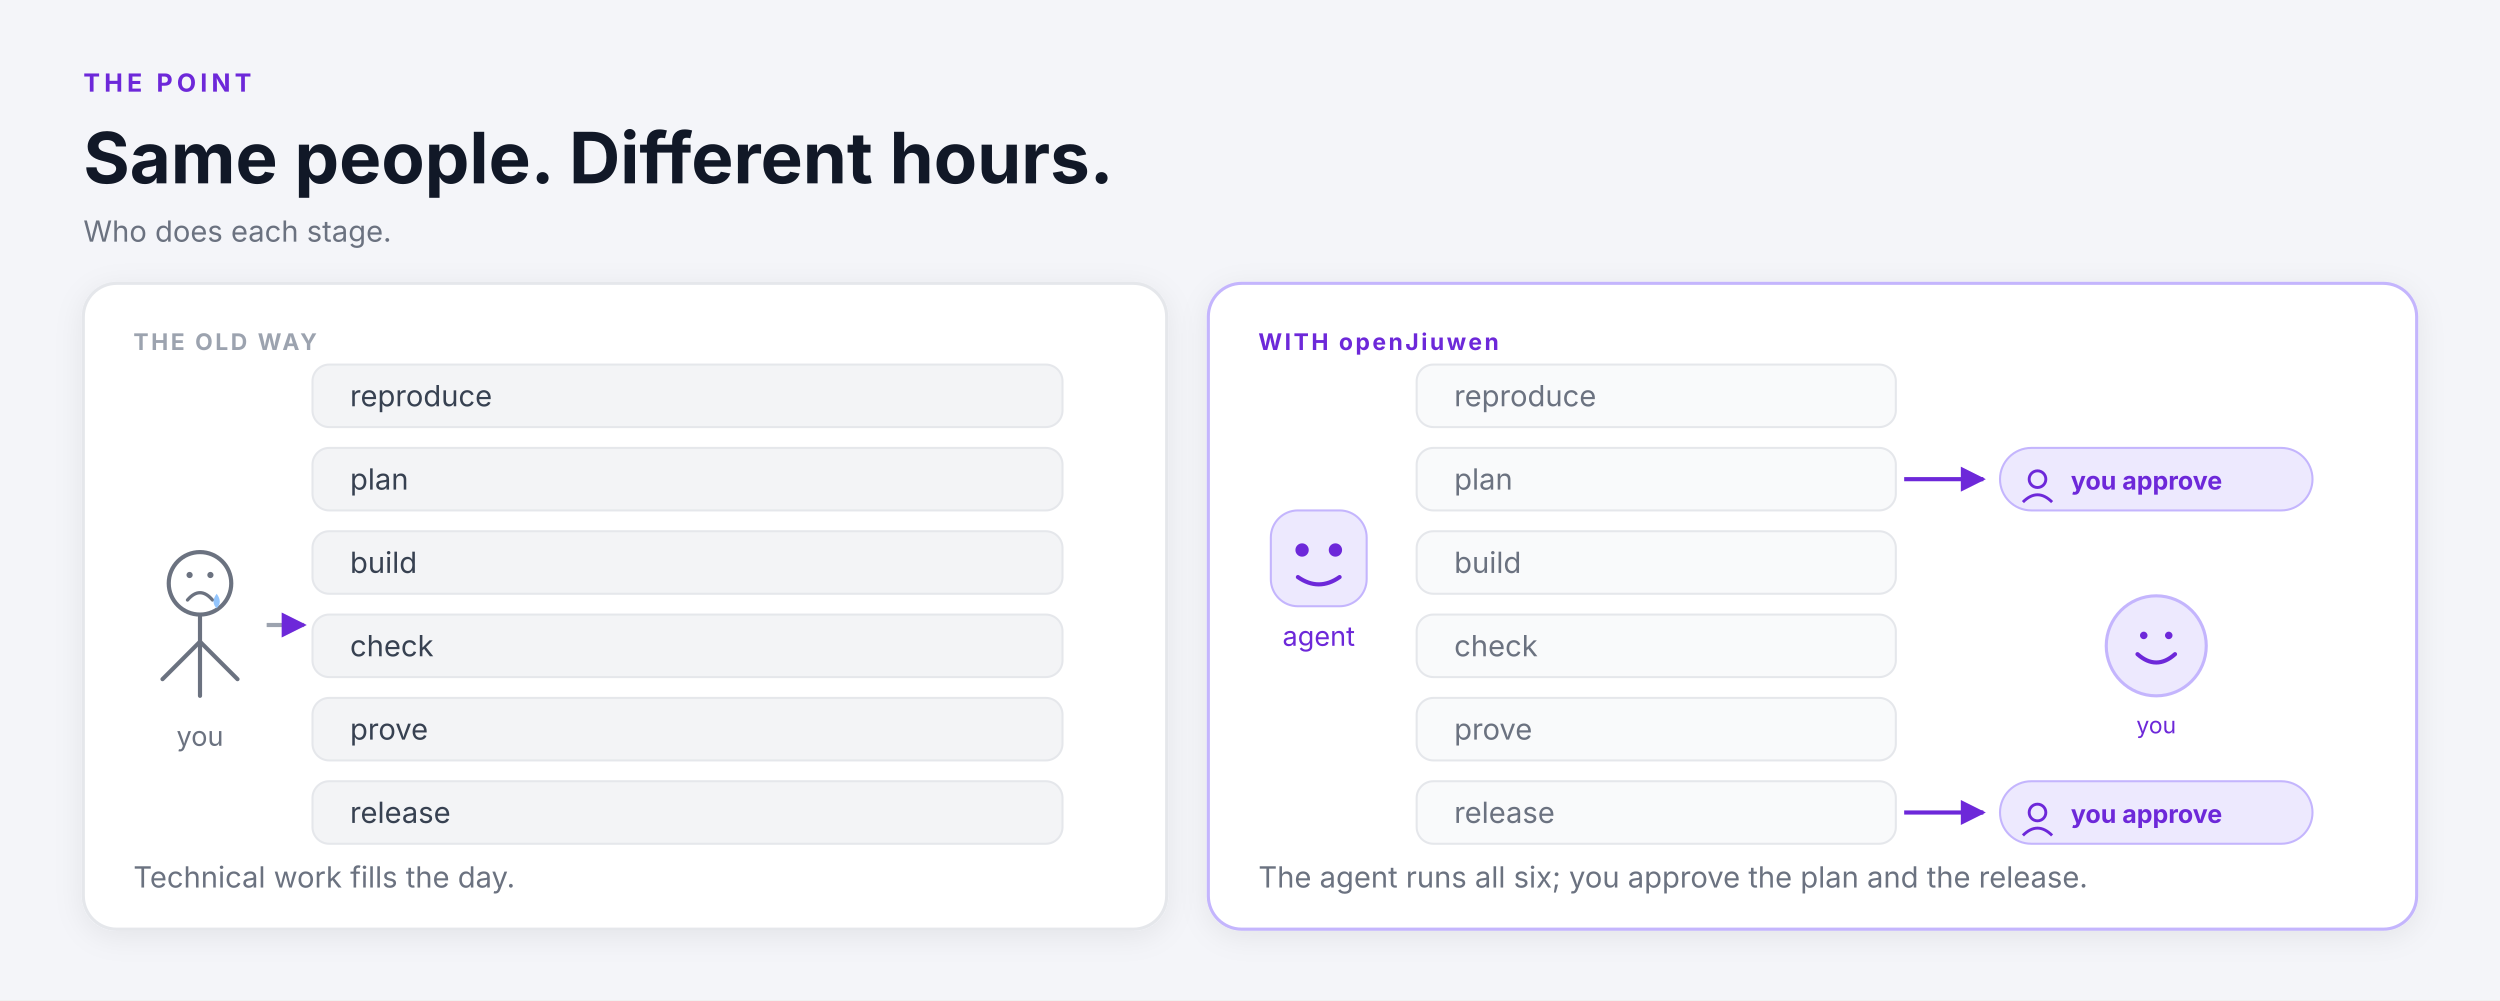
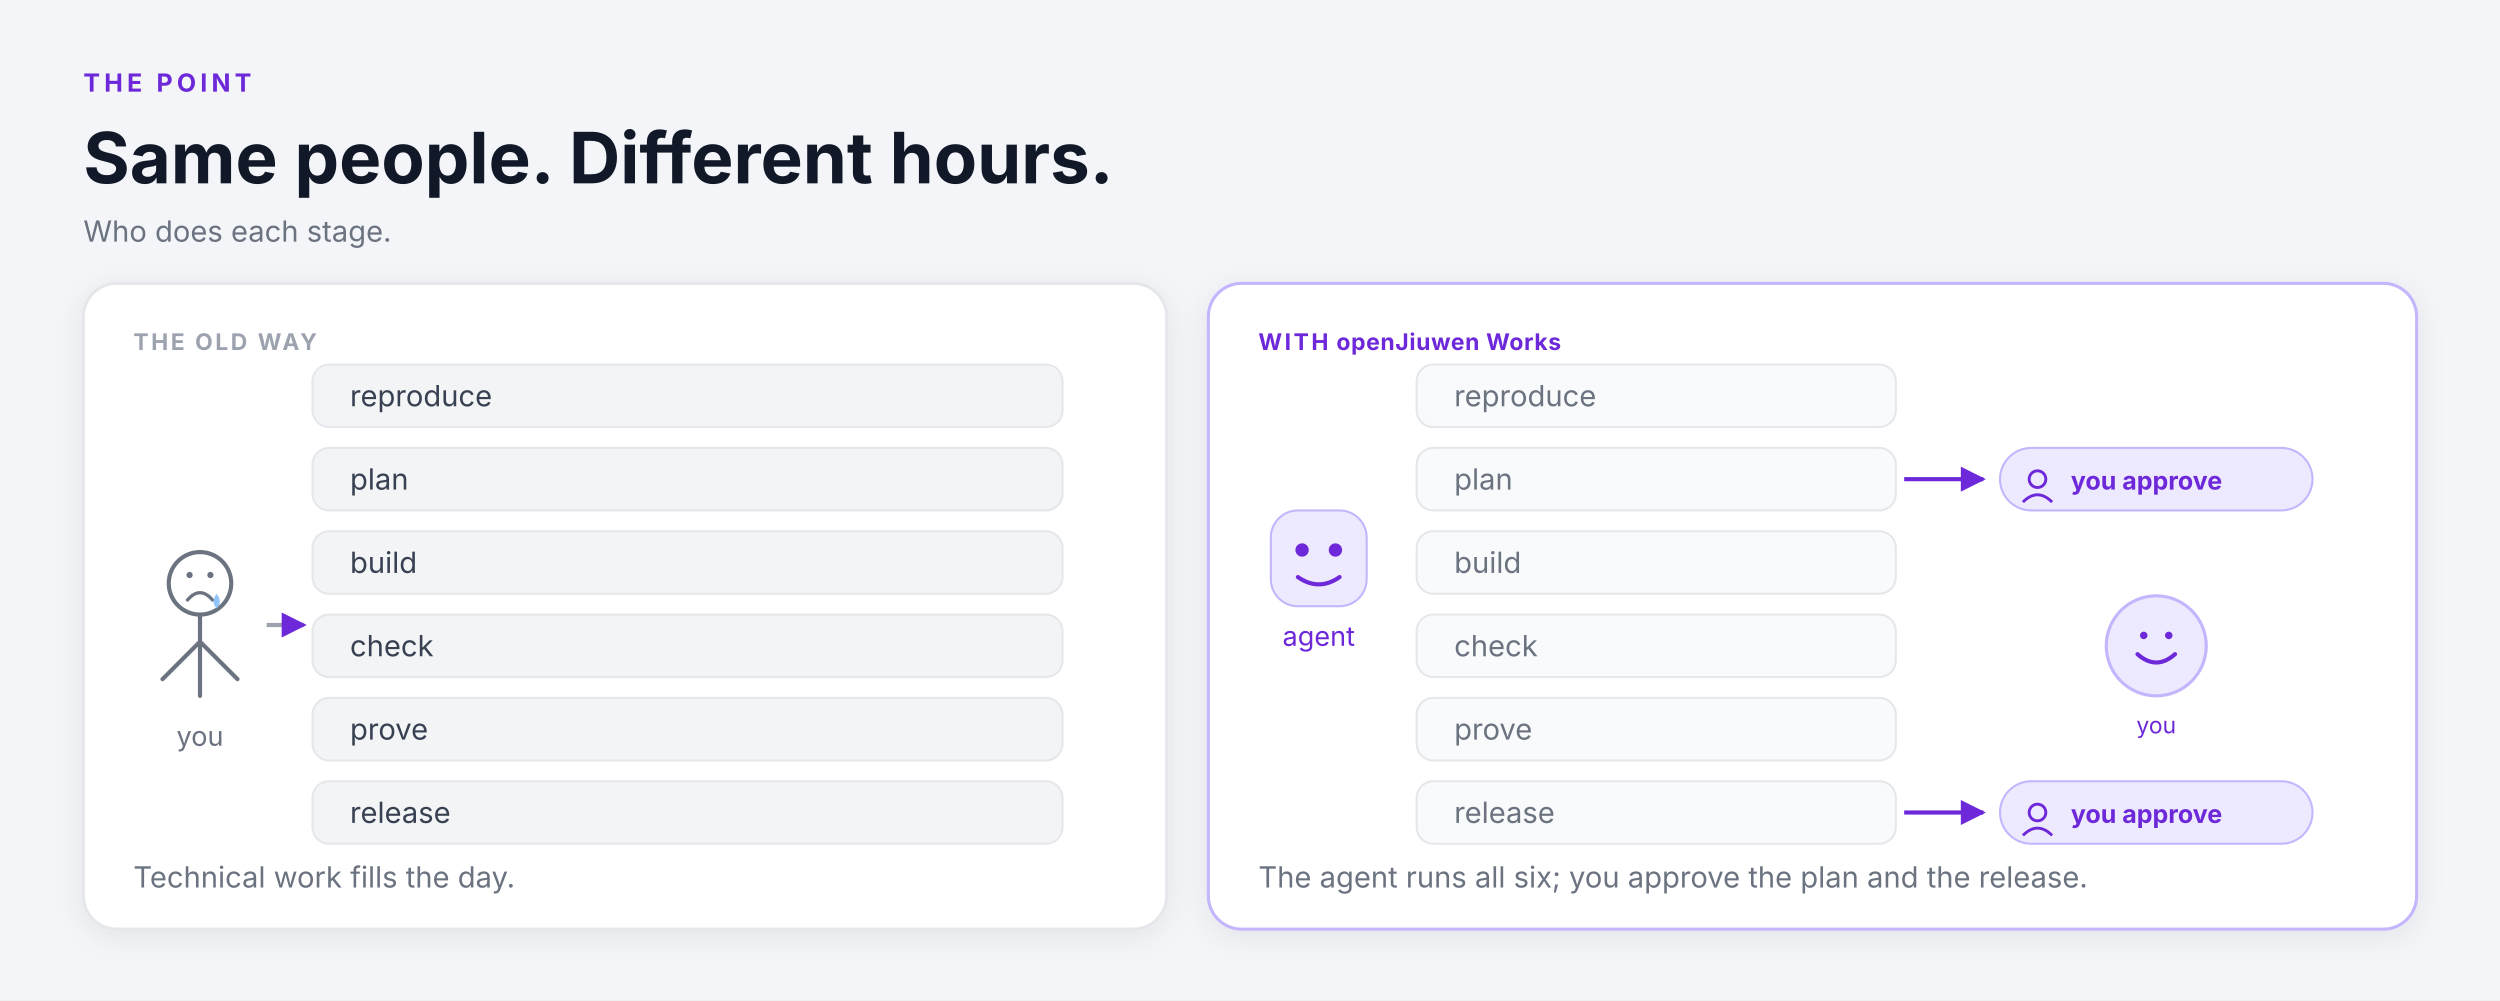
<svg xmlns="http://www.w3.org/2000/svg" width="1200" height="480" viewBox="0 0 1200 480" font-family="Inter, Segoe UI, Arial, Helvetica, sans-serif">
  <defs>
    <filter id="softP" x="-20%" y="-20%" width="140%" height="140%">
      <feDropShadow dx="0" dy="3" stdDeviation="7" flood-color="#111827" flood-opacity="0.07" />
    </filter>
    <marker id="arrowP" viewBox="0 0 10 10" refX="9" refY="5" markerWidth="6" markerHeight="6" orient="auto-start-reverse">
      <path d="M 0 0 L 10 5 L 0 10 z" fill="#6D28D9" />
    </marker>
  </defs>
  <rect x="0" y="0" width="1200" height="480" fill="#F4F5F9" />
  <text x="40" y="44" font-size="12" font-weight="700" fill="#6D28D9" letter-spacing="2">THE POINT</text>
  <text x="40" y="88" font-size="34" font-weight="700" fill="#111827">Same people. Different hours.</text>
  <text x="40" y="116" font-size="14" fill="#6B7280">Who does each stage.</text>
  <rect x="40" y="136" width="520" height="310" rx="16" fill="#FFFFFF" stroke="#E5E7EB" stroke-width="1.5" filter="url(#softP)" />
  <text x="64" y="168" font-size="11" font-weight="700" fill="#9CA3AF" letter-spacing="1.2">THE OLD WAY</text>
  <circle cx="96" cy="280" r="15" fill="none" stroke="#6B7280" stroke-width="2" />
  <circle cx="91" cy="276" r="1.5" fill="#6B7280" />
  <circle cx="101" cy="276" r="1.5" fill="#6B7280" />
  <path d="M 90 288 Q 96 281 102 288" fill="none" stroke="#6B7280" stroke-width="1.6" stroke-linecap="round" />
  <path d="M 96 296 L 96 334" fill="none" stroke="#6B7280" stroke-width="2" stroke-linecap="round" />
  <path d="M 96 308 L 78 326" fill="none" stroke="#6B7280" stroke-width="2" stroke-linecap="round" />
  <path d="M 96 308 L 114 326" fill="none" stroke="#6B7280" stroke-width="2" stroke-linecap="round" />
  <path d="M 104 285 Q 107 289 104 292 Q 101 289 104 285 Z" fill="#93C5FD" />
  <text x="96" y="358" font-size="13" fill="#6B7280" text-anchor="middle">you</text>
  <rect x="150" y="175" width="360" height="30" rx="8" fill="#F3F4F6" stroke="#E5E7EB" />
  <text x="168" y="195" font-size="14" fill="#374151">reproduce</text>
  <rect x="150" y="215" width="360" height="30" rx="8" fill="#F3F4F6" stroke="#E5E7EB" />
  <text x="168" y="235" font-size="14" fill="#374151">plan</text>
  <rect x="150" y="255" width="360" height="30" rx="8" fill="#F3F4F6" stroke="#E5E7EB" />
  <text x="168" y="275" font-size="14" fill="#374151">build</text>
  <rect x="150" y="295" width="360" height="30" rx="8" fill="#F3F4F6" stroke="#E5E7EB" />
  <text x="168" y="315" font-size="14" fill="#374151">check</text>
  <rect x="150" y="335" width="360" height="30" rx="8" fill="#F3F4F6" stroke="#E5E7EB" />
  <text x="168" y="355" font-size="14" fill="#374151">prove</text>
  <rect x="150" y="375" width="360" height="30" rx="8" fill="#F3F4F6" stroke="#E5E7EB" />
  <text x="168" y="395" font-size="14" fill="#374151">release</text>
  <line x1="128" y1="300" x2="146" y2="300" stroke="#9CA3AF" stroke-width="2" marker-end="url(#arrowP)" />
  <text x="64" y="426" font-size="14" fill="#6B7280">Technical work fills the day.</text>
  <rect x="580" y="136" width="580" height="310" rx="16" fill="#FFFFFF" stroke="#C4B5FD" stroke-width="1.5" filter="url(#softP)" />
-   <text x="604" y="168" font-size="11" font-weight="700" fill="#6D28D9" letter-spacing="1.2">WITH openJiuwen</text>
+   <text x="604" y="168" font-size="11" font-weight="700" fill="#6D28D9" letter-spacing="1.2">WITH <tspan letter-spacing="0.3" font-weight="700">openJiuwen Works</tspan>
+   </text>
  <rect x="610" y="245" width="46" height="46" rx="13" fill="#EDE9FE" stroke="#C4B5FD" />
  <circle cx="625" cy="264" r="3.2" fill="#6D28D9" />
  <circle cx="641" cy="264" r="3.2" fill="#6D28D9" />
  <path d="M 623 277 Q 633 284 643 277" fill="none" stroke="#6D28D9" stroke-width="2" stroke-linecap="round" />
  <text x="633" y="310" font-size="13" fill="#6D28D9" text-anchor="middle">agent</text>
  <rect x="680" y="175" width="230" height="30" rx="8" fill="#F9FAFB" stroke="#E5E7EB" />
  <text x="698" y="195" font-size="14" fill="#6B7280">reproduce</text>
  <rect x="680" y="215" width="230" height="30" rx="8" fill="#F9FAFB" stroke="#E5E7EB" />
  <text x="698" y="235" font-size="14" fill="#6B7280">plan</text>
  <rect x="680" y="255" width="230" height="30" rx="8" fill="#F9FAFB" stroke="#E5E7EB" />
  <text x="698" y="275" font-size="14" fill="#6B7280">build</text>
  <rect x="680" y="295" width="230" height="30" rx="8" fill="#F9FAFB" stroke="#E5E7EB" />
  <text x="698" y="315" font-size="14" fill="#6B7280">check</text>
  <rect x="680" y="335" width="230" height="30" rx="8" fill="#F9FAFB" stroke="#E5E7EB" />
  <text x="698" y="355" font-size="14" fill="#6B7280">prove</text>
  <rect x="680" y="375" width="230" height="30" rx="8" fill="#F9FAFB" stroke="#E5E7EB" />
  <text x="698" y="395" font-size="14" fill="#6B7280">release</text>
  <line x1="914" y1="230" x2="952" y2="230" stroke="#6D28D9" stroke-width="2" marker-end="url(#arrowP)" />
  <line x1="914" y1="390" x2="952" y2="390" stroke="#6D28D9" stroke-width="2" marker-end="url(#arrowP)" />
  <rect x="960" y="215" width="150" height="30" rx="15" fill="#EDE9FE" stroke="#C4B5FD" />
  <circle cx="978" cy="230" r="4" fill="none" stroke="#6D28D9" stroke-width="1.4" />
  <path d="M 971 241 Q 978 234 985 241" fill="none" stroke="#6D28D9" stroke-width="1.4" />
  <text x="994" y="235" font-size="12" font-weight="700" fill="#6D28D9">you approve</text>
  <rect x="960" y="375" width="150" height="30" rx="15" fill="#EDE9FE" stroke="#C4B5FD" />
  <circle cx="978" cy="390" r="4" fill="none" stroke="#6D28D9" stroke-width="1.4" />
  <path d="M 971 401 Q 978 394 985 401" fill="none" stroke="#6D28D9" stroke-width="1.4" />
  <text x="994" y="395" font-size="12" font-weight="700" fill="#6D28D9">you approve</text>
  <circle cx="1035" cy="310" r="24" fill="#EDE9FE" stroke="#C4B5FD" stroke-width="1.5" />
  <circle cx="1029" cy="305" r="1.8" fill="#6D28D9" />
  <circle cx="1041" cy="305" r="1.8" fill="#6D28D9" />
  <path d="M 1026 314 Q 1035 322 1044 314" fill="none" stroke="#6D28D9" stroke-width="2" stroke-linecap="round" />
  <text x="1035" y="352" font-size="11" fill="#6D28D9" text-anchor="middle">you</text>
  <text x="604" y="426" font-size="14" fill="#6B7280">The agent runs all six; you approve the plan and the release.</text>
</svg>
